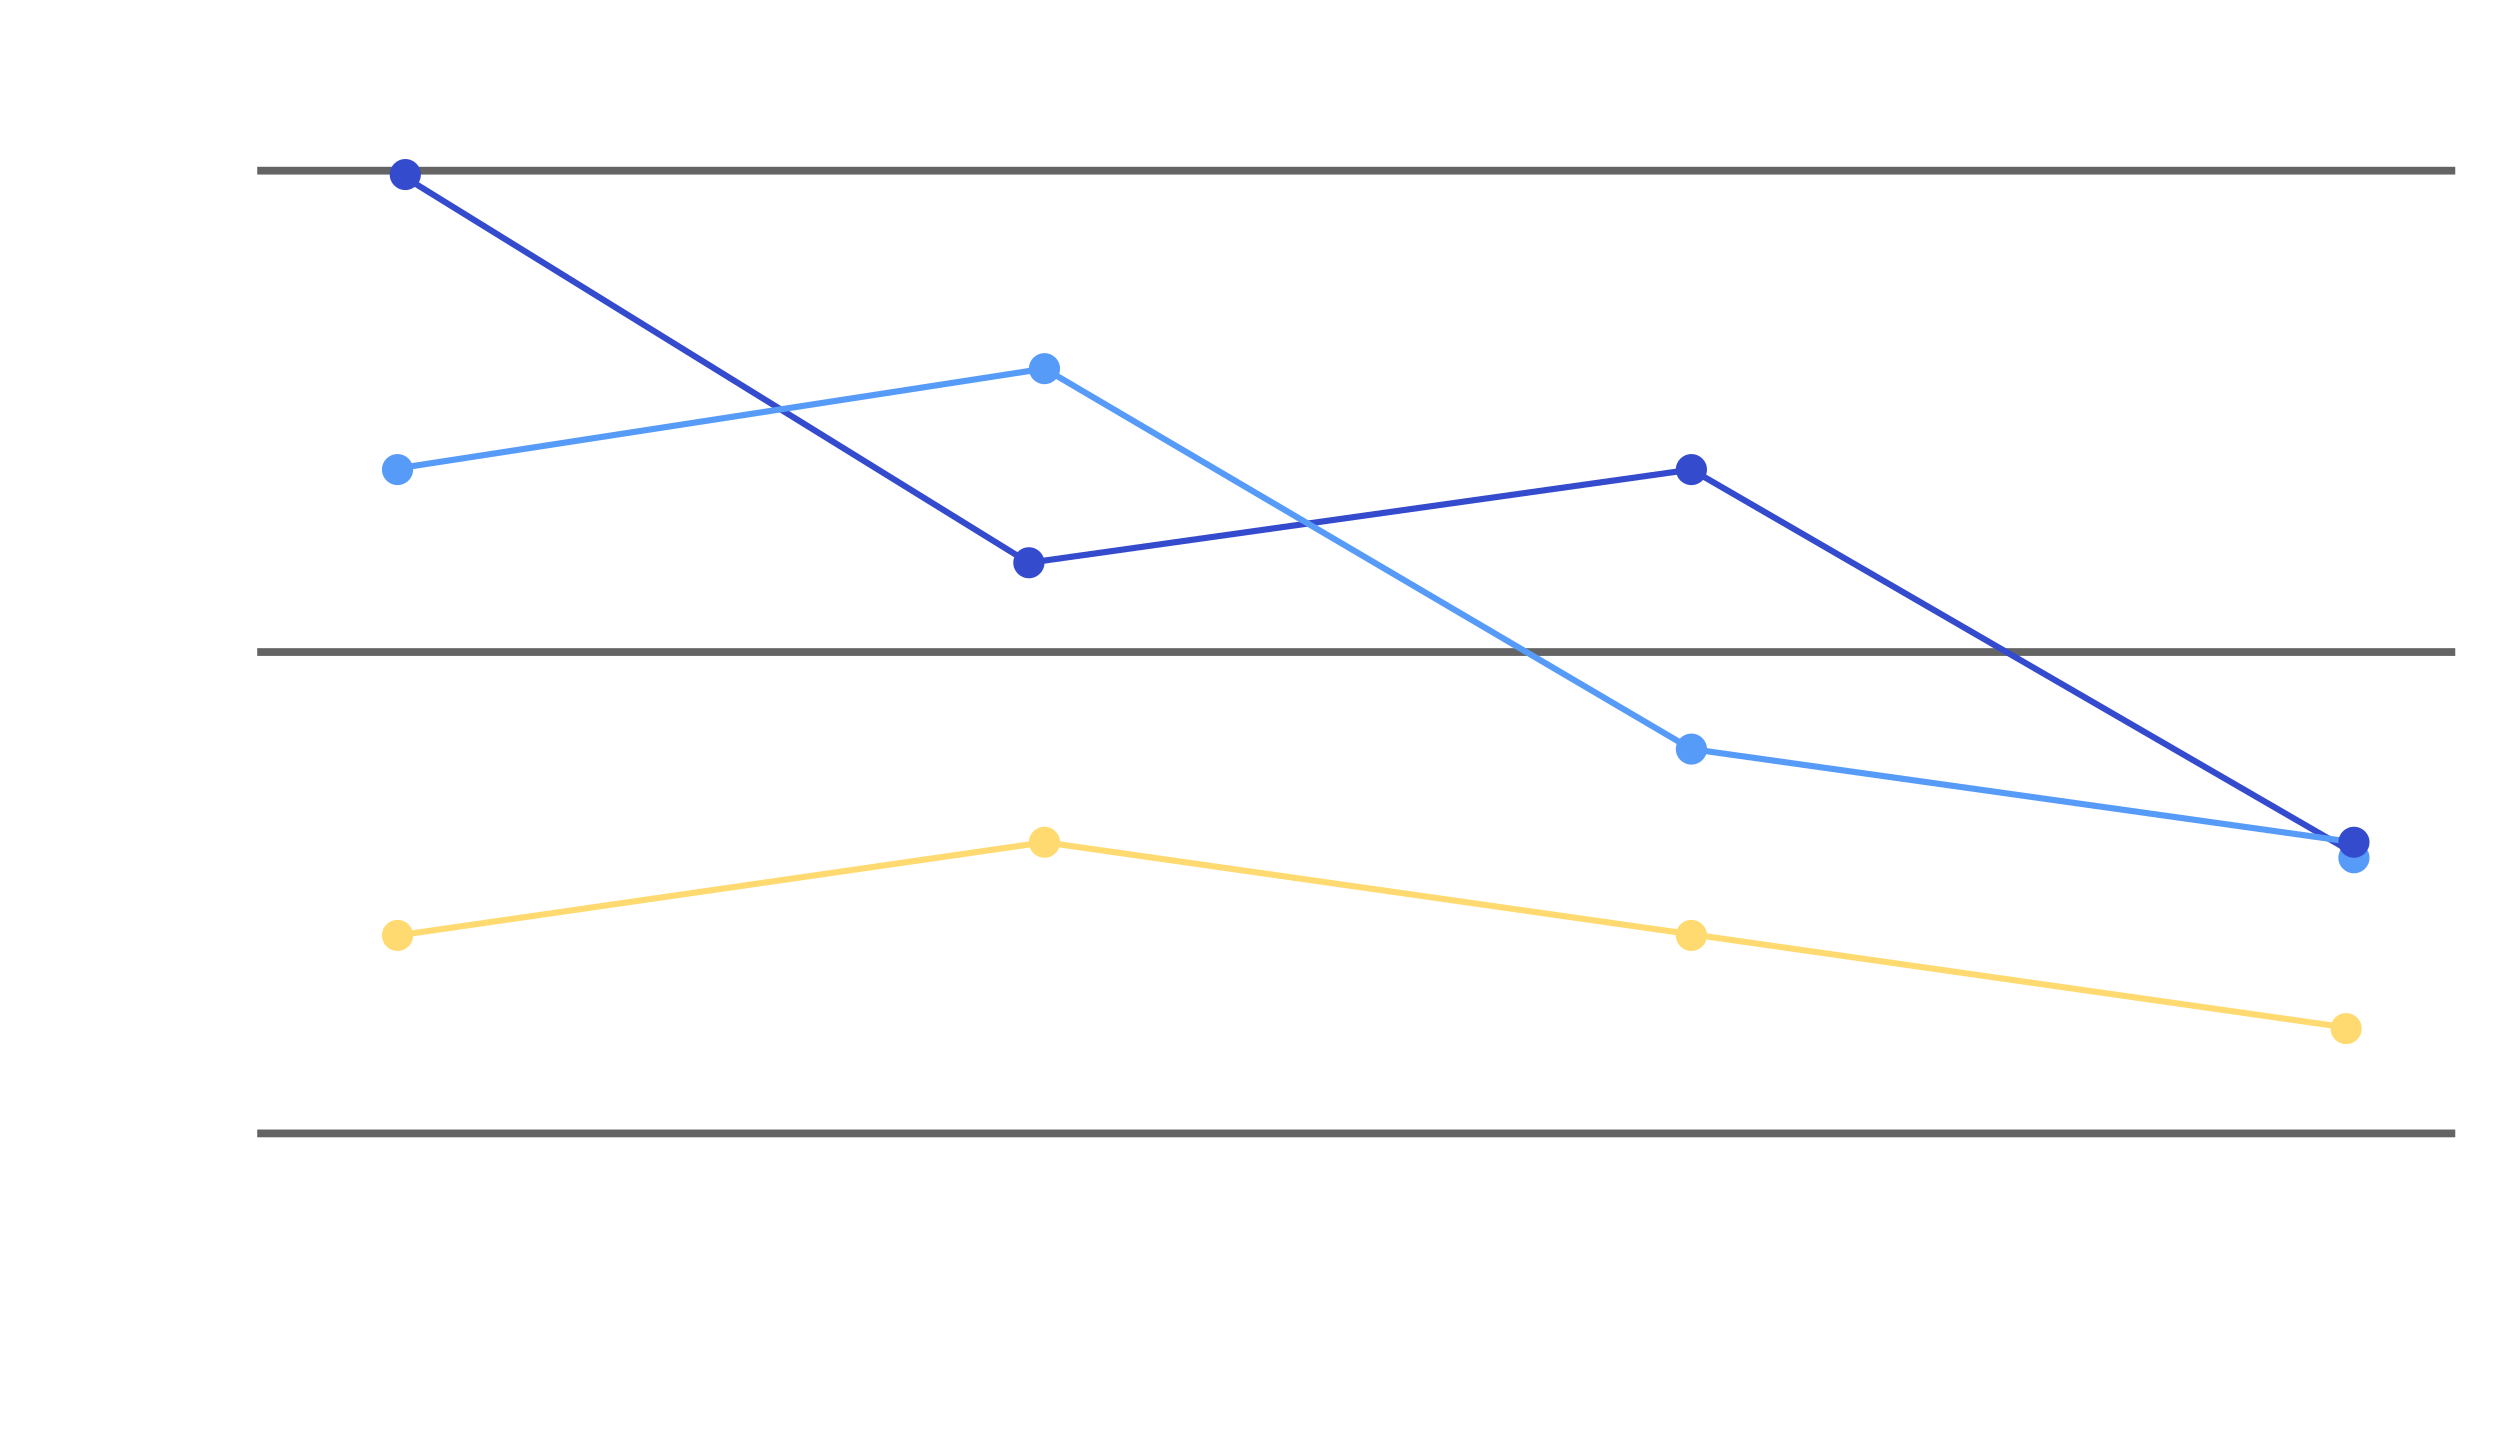
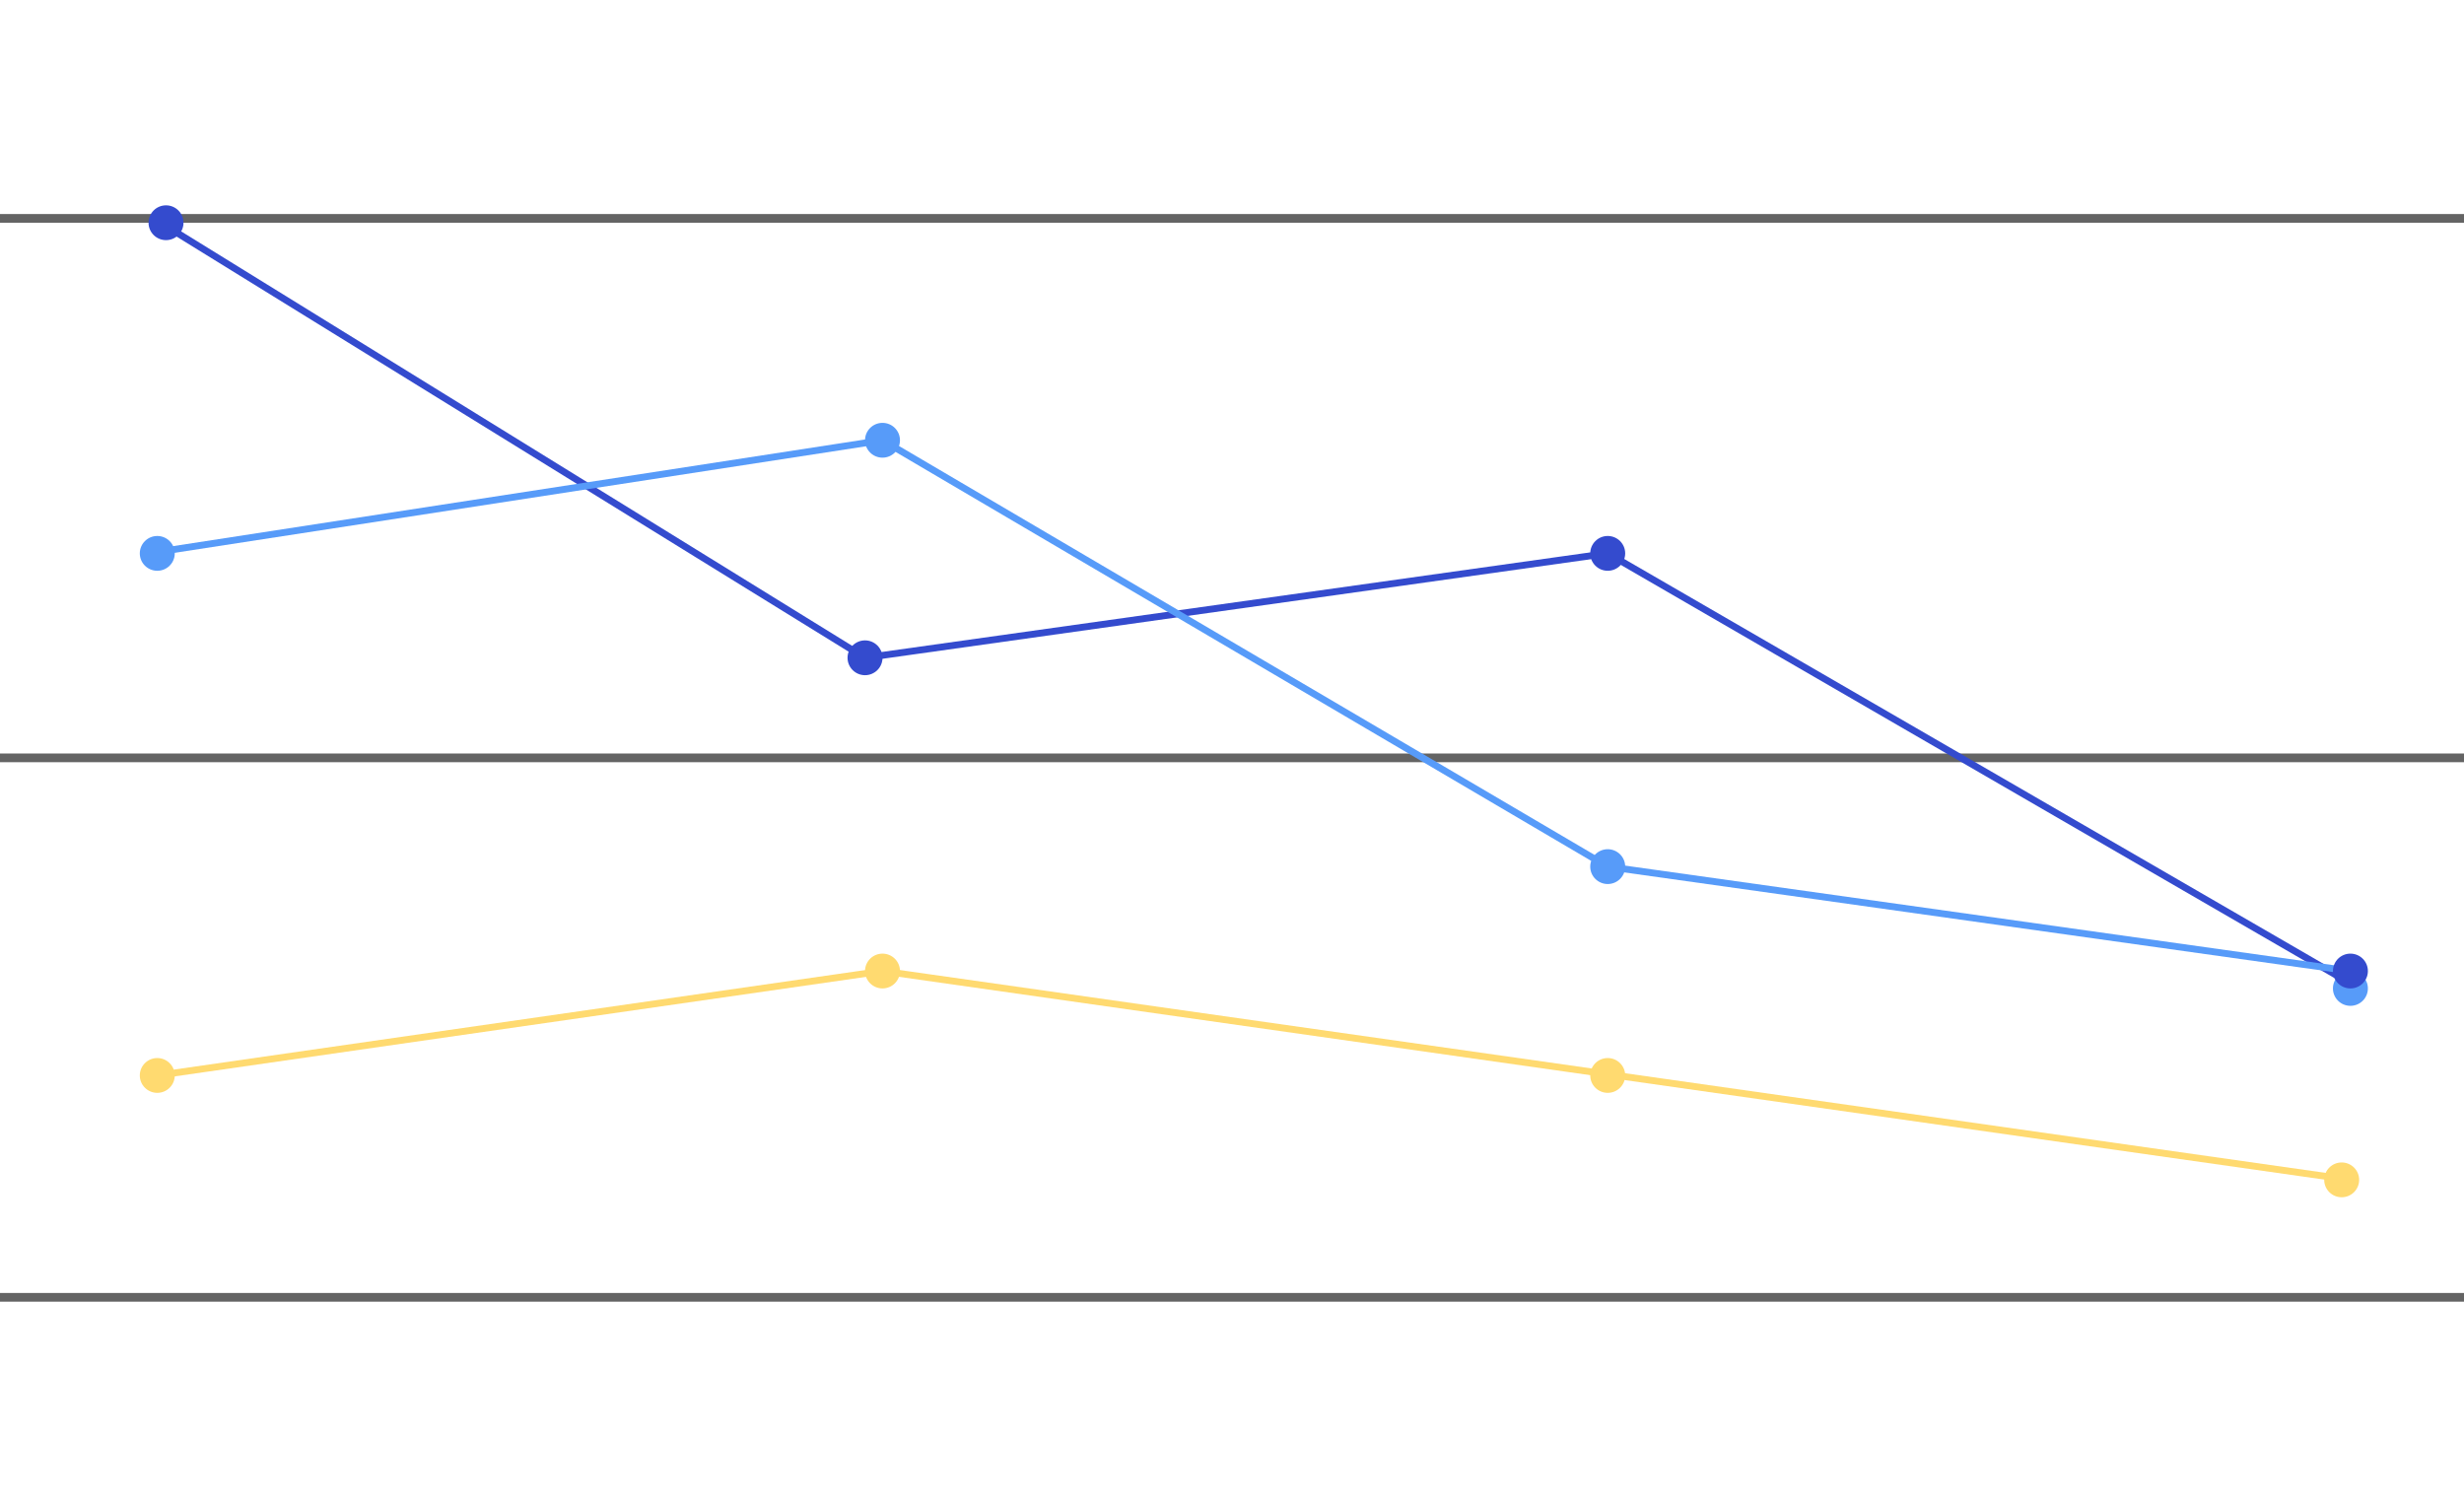
- <svg xmlns="http://www.w3.org/2000/svg" width="406" height="232" viewBox="0 0 406 232" fill="none">
-   <rect x="41.772" y="27.087" width="356.962" height="1.261" fill="#646464" />
-   <rect x="41.772" y="105.261" width="356.962" height="1.261" fill="#646464" />
-   <rect x="41.772" y="183.435" width="356.962" height="1.261" fill="#646464" />
-   <path d="M64.557 151.913L169.62 136.783L382.279 167.043" stroke="#FFDA70" />
-   <ellipse cx="169.62" cy="136.783" rx="2.532" ry="2.522" fill="#FFDA70" />
-   <ellipse cx="274.684" cy="151.913" rx="2.532" ry="2.522" fill="#FFDA70" />
-   <ellipse cx="381.013" cy="167.043" rx="2.532" ry="2.522" fill="#FFDA70" />
-   <ellipse cx="64.557" cy="151.913" rx="2.532" ry="2.522" fill="#FFDA70" />
-   <path d="M67.089 29.609L167.089 91.391L274.684 76.261L383.544 139.304" stroke="#344BCE" />
-   <ellipse cx="65.823" cy="28.348" rx="2.532" ry="2.522" fill="#344BCE" />
-   <ellipse cx="167.089" cy="91.391" rx="2.532" ry="2.522" fill="#344BCE" />
-   <ellipse cx="274.684" cy="76.261" rx="2.532" ry="2.522" fill="#344BCE" />
-   <ellipse cx="382.279" cy="139.304" rx="2.532" ry="2.522" fill="#579BF9" />
-   <path d="M63.291 76.261L169.62 59.87L274.684 121.652L382.279 136.783" stroke="#579BF9" />
-   <ellipse cx="64.557" cy="76.261" rx="2.532" ry="2.522" fill="#579BF9" />
-   <ellipse cx="169.62" cy="59.87" rx="2.532" ry="2.522" fill="#579BF9" />
-   <ellipse cx="274.684" cy="121.652" rx="2.532" ry="2.522" fill="#579BF9" />
-   <ellipse cx="382.278" cy="136.783" rx="2.532" ry="2.522" fill="#344BCE" />
+ <svg xmlns="http://www.w3.org/2000/svg" width="720" height="440" viewBox="0 0 720 440" fill="none">
+   <rect y="62.542" width="720" height="2.543" fill="#646464" />
+   <rect y="220.179" width="720" height="2.543" fill="#646464" />
+   <rect y="377.815" width="720" height="2.543" fill="#646464" />
+   <path d="M45.958 314.252L257.873 283.742L686.809 344.763" stroke="#FFDA70" stroke-width="2" />
+   <ellipse cx="257.873" cy="283.742" rx="5.106" ry="5.085" fill="#FFDA70" />
+   <ellipse cx="469.787" cy="314.252" rx="5.106" ry="5.085" fill="#FFDA70" />
+   <ellipse cx="684.256" cy="344.763" rx="5.106" ry="5.085" fill="#FFDA70" />
+   <ellipse cx="45.958" cy="314.252" rx="5.106" ry="5.085" fill="#FFDA70" />
+   <path d="M51.064 67.628L252.766 192.211L469.787 161.701L689.362 288.827" stroke="#344BCE" stroke-width="2" />
+   <ellipse cx="48.511" cy="65.085" rx="5.106" ry="5.085" fill="#344BCE" />
+   <ellipse cx="252.766" cy="192.211" rx="5.106" ry="5.085" fill="#344BCE" />
+   <ellipse cx="469.787" cy="161.701" rx="5.106" ry="5.085" fill="#344BCE" />
+   <ellipse cx="686.808" cy="288.827" rx="5.106" ry="5.085" fill="#579BF9" />
+   <path d="M43.404 161.701L257.873 128.648L469.788 253.232L686.809 283.742" stroke="#579BF9" stroke-width="2" />
+   <ellipse cx="45.958" cy="161.701" rx="5.106" ry="5.085" fill="#579BF9" />
+   <ellipse cx="257.873" cy="128.648" rx="5.106" ry="5.085" fill="#579BF9" />
+   <ellipse cx="469.787" cy="253.232" rx="5.106" ry="5.085" fill="#579BF9" />
+   <ellipse cx="686.809" cy="283.742" rx="5.106" ry="5.085" fill="#344BCE" />
</svg>
